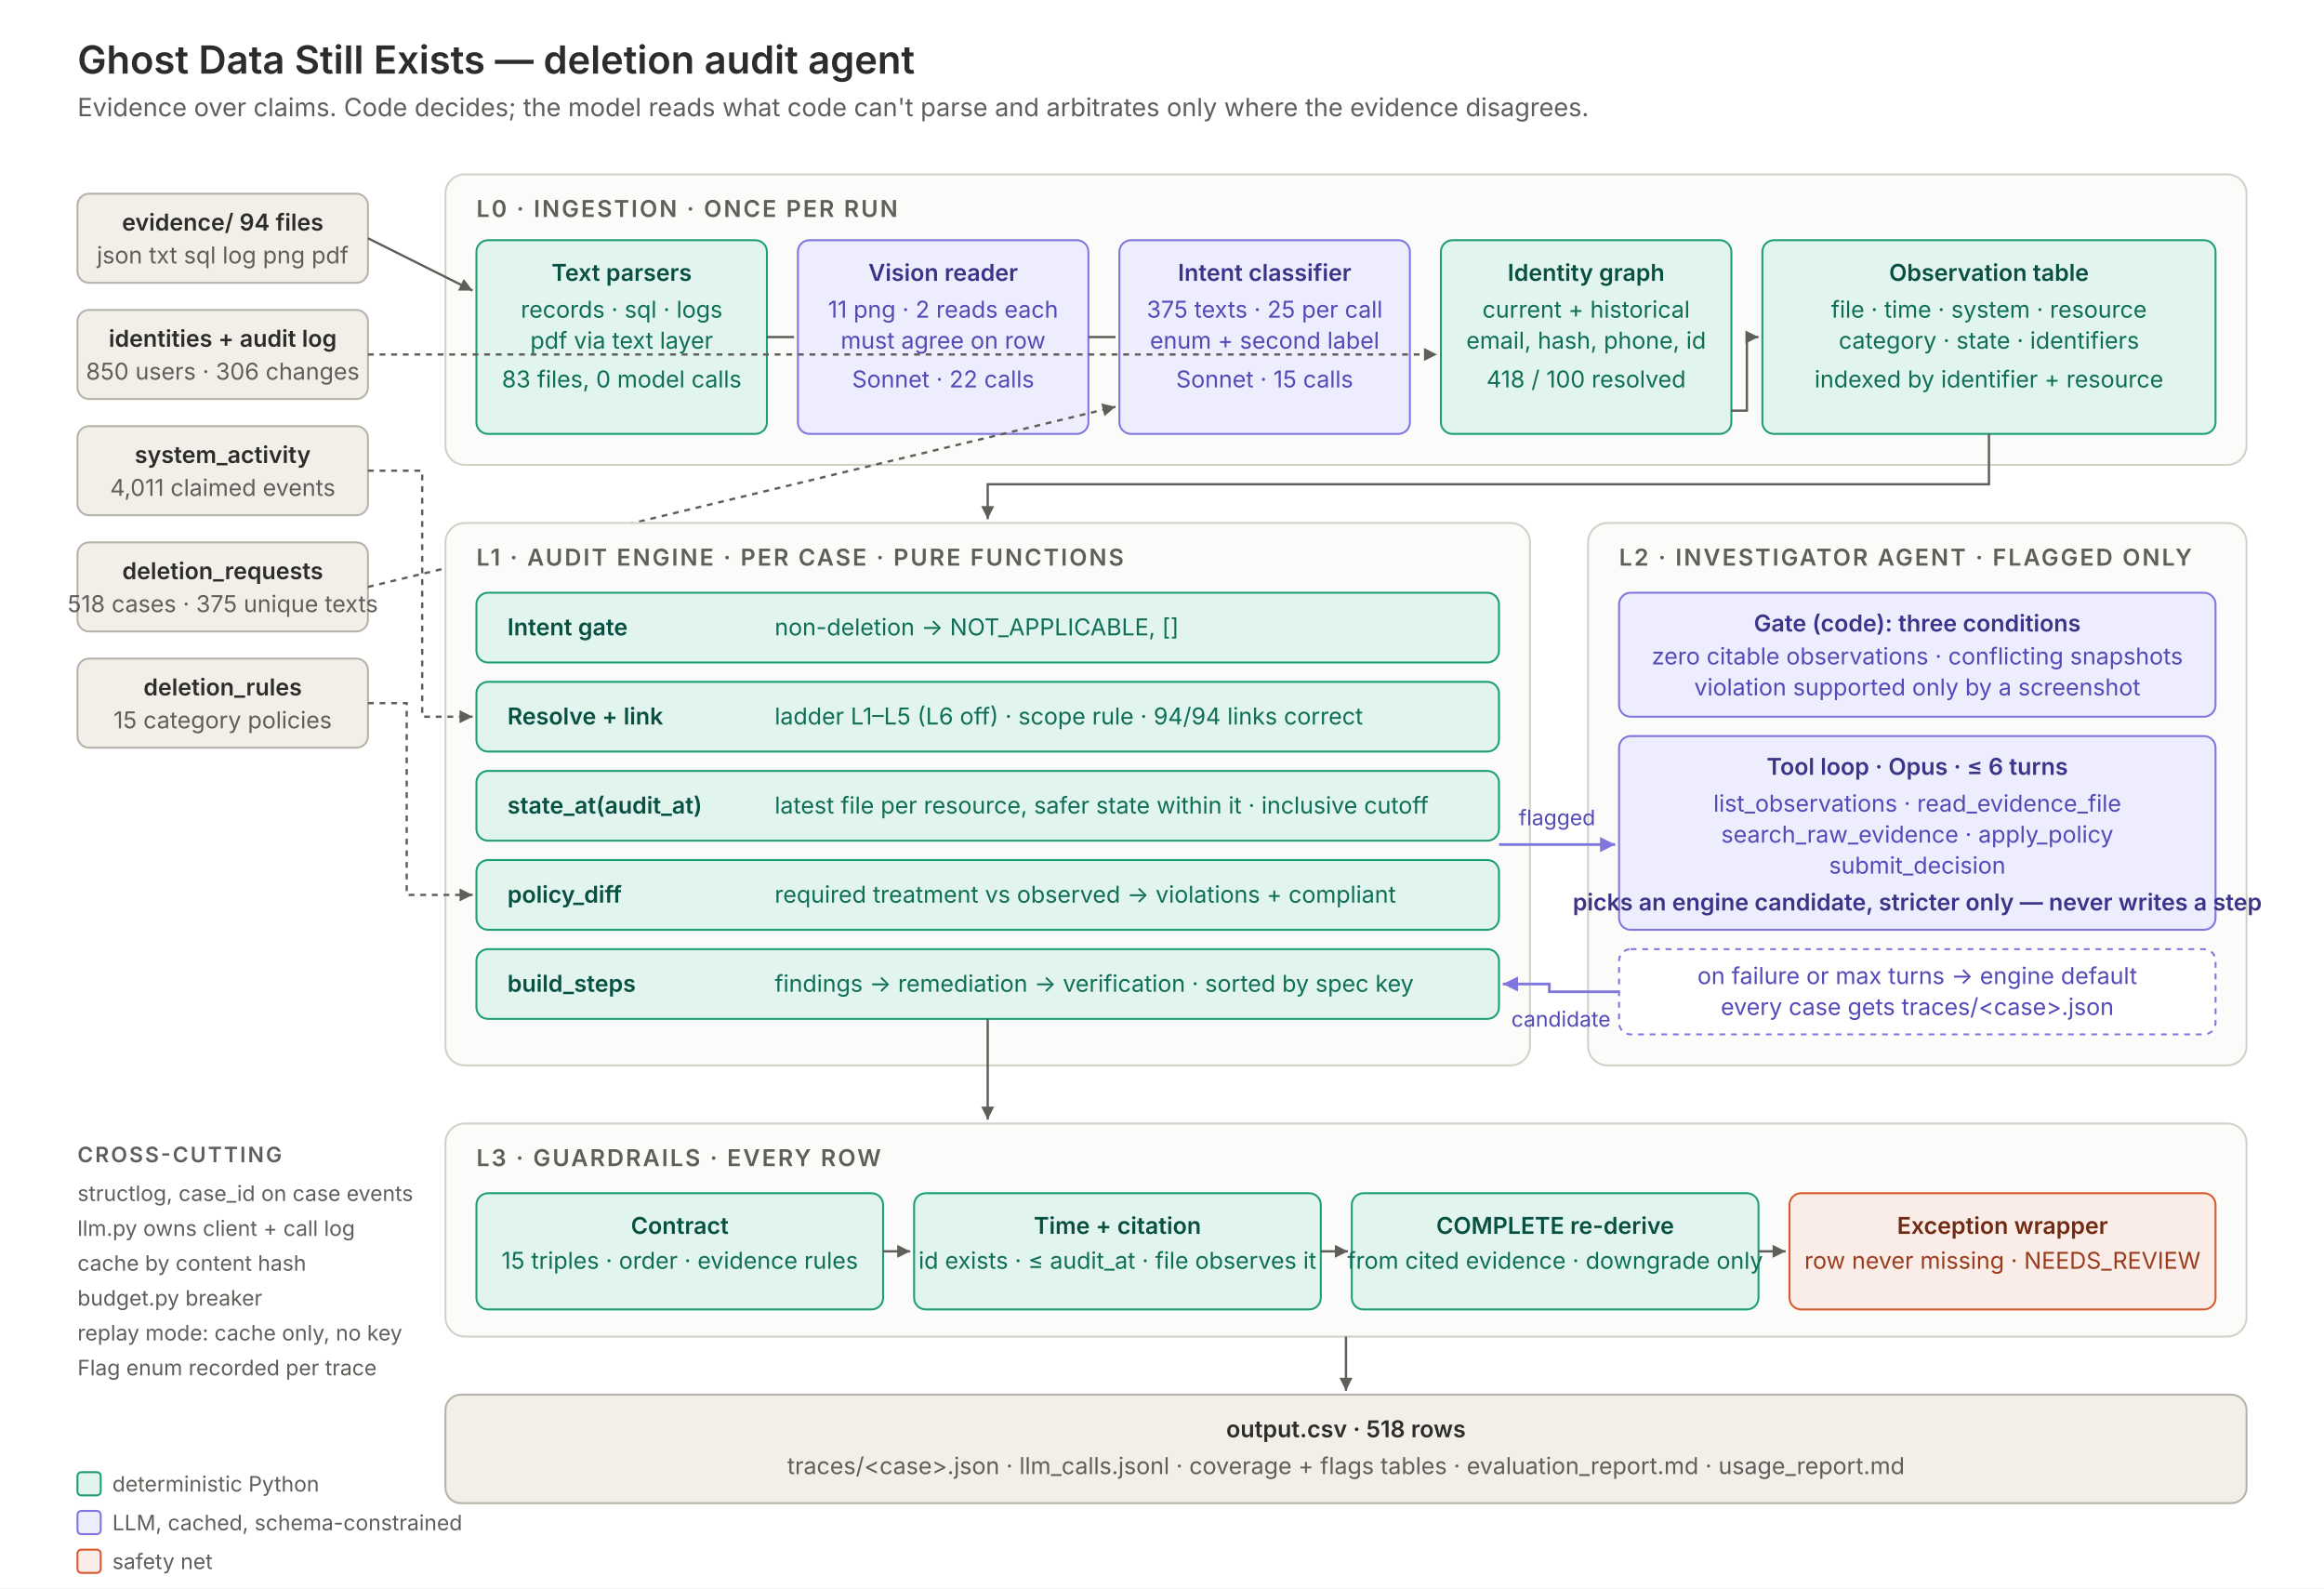
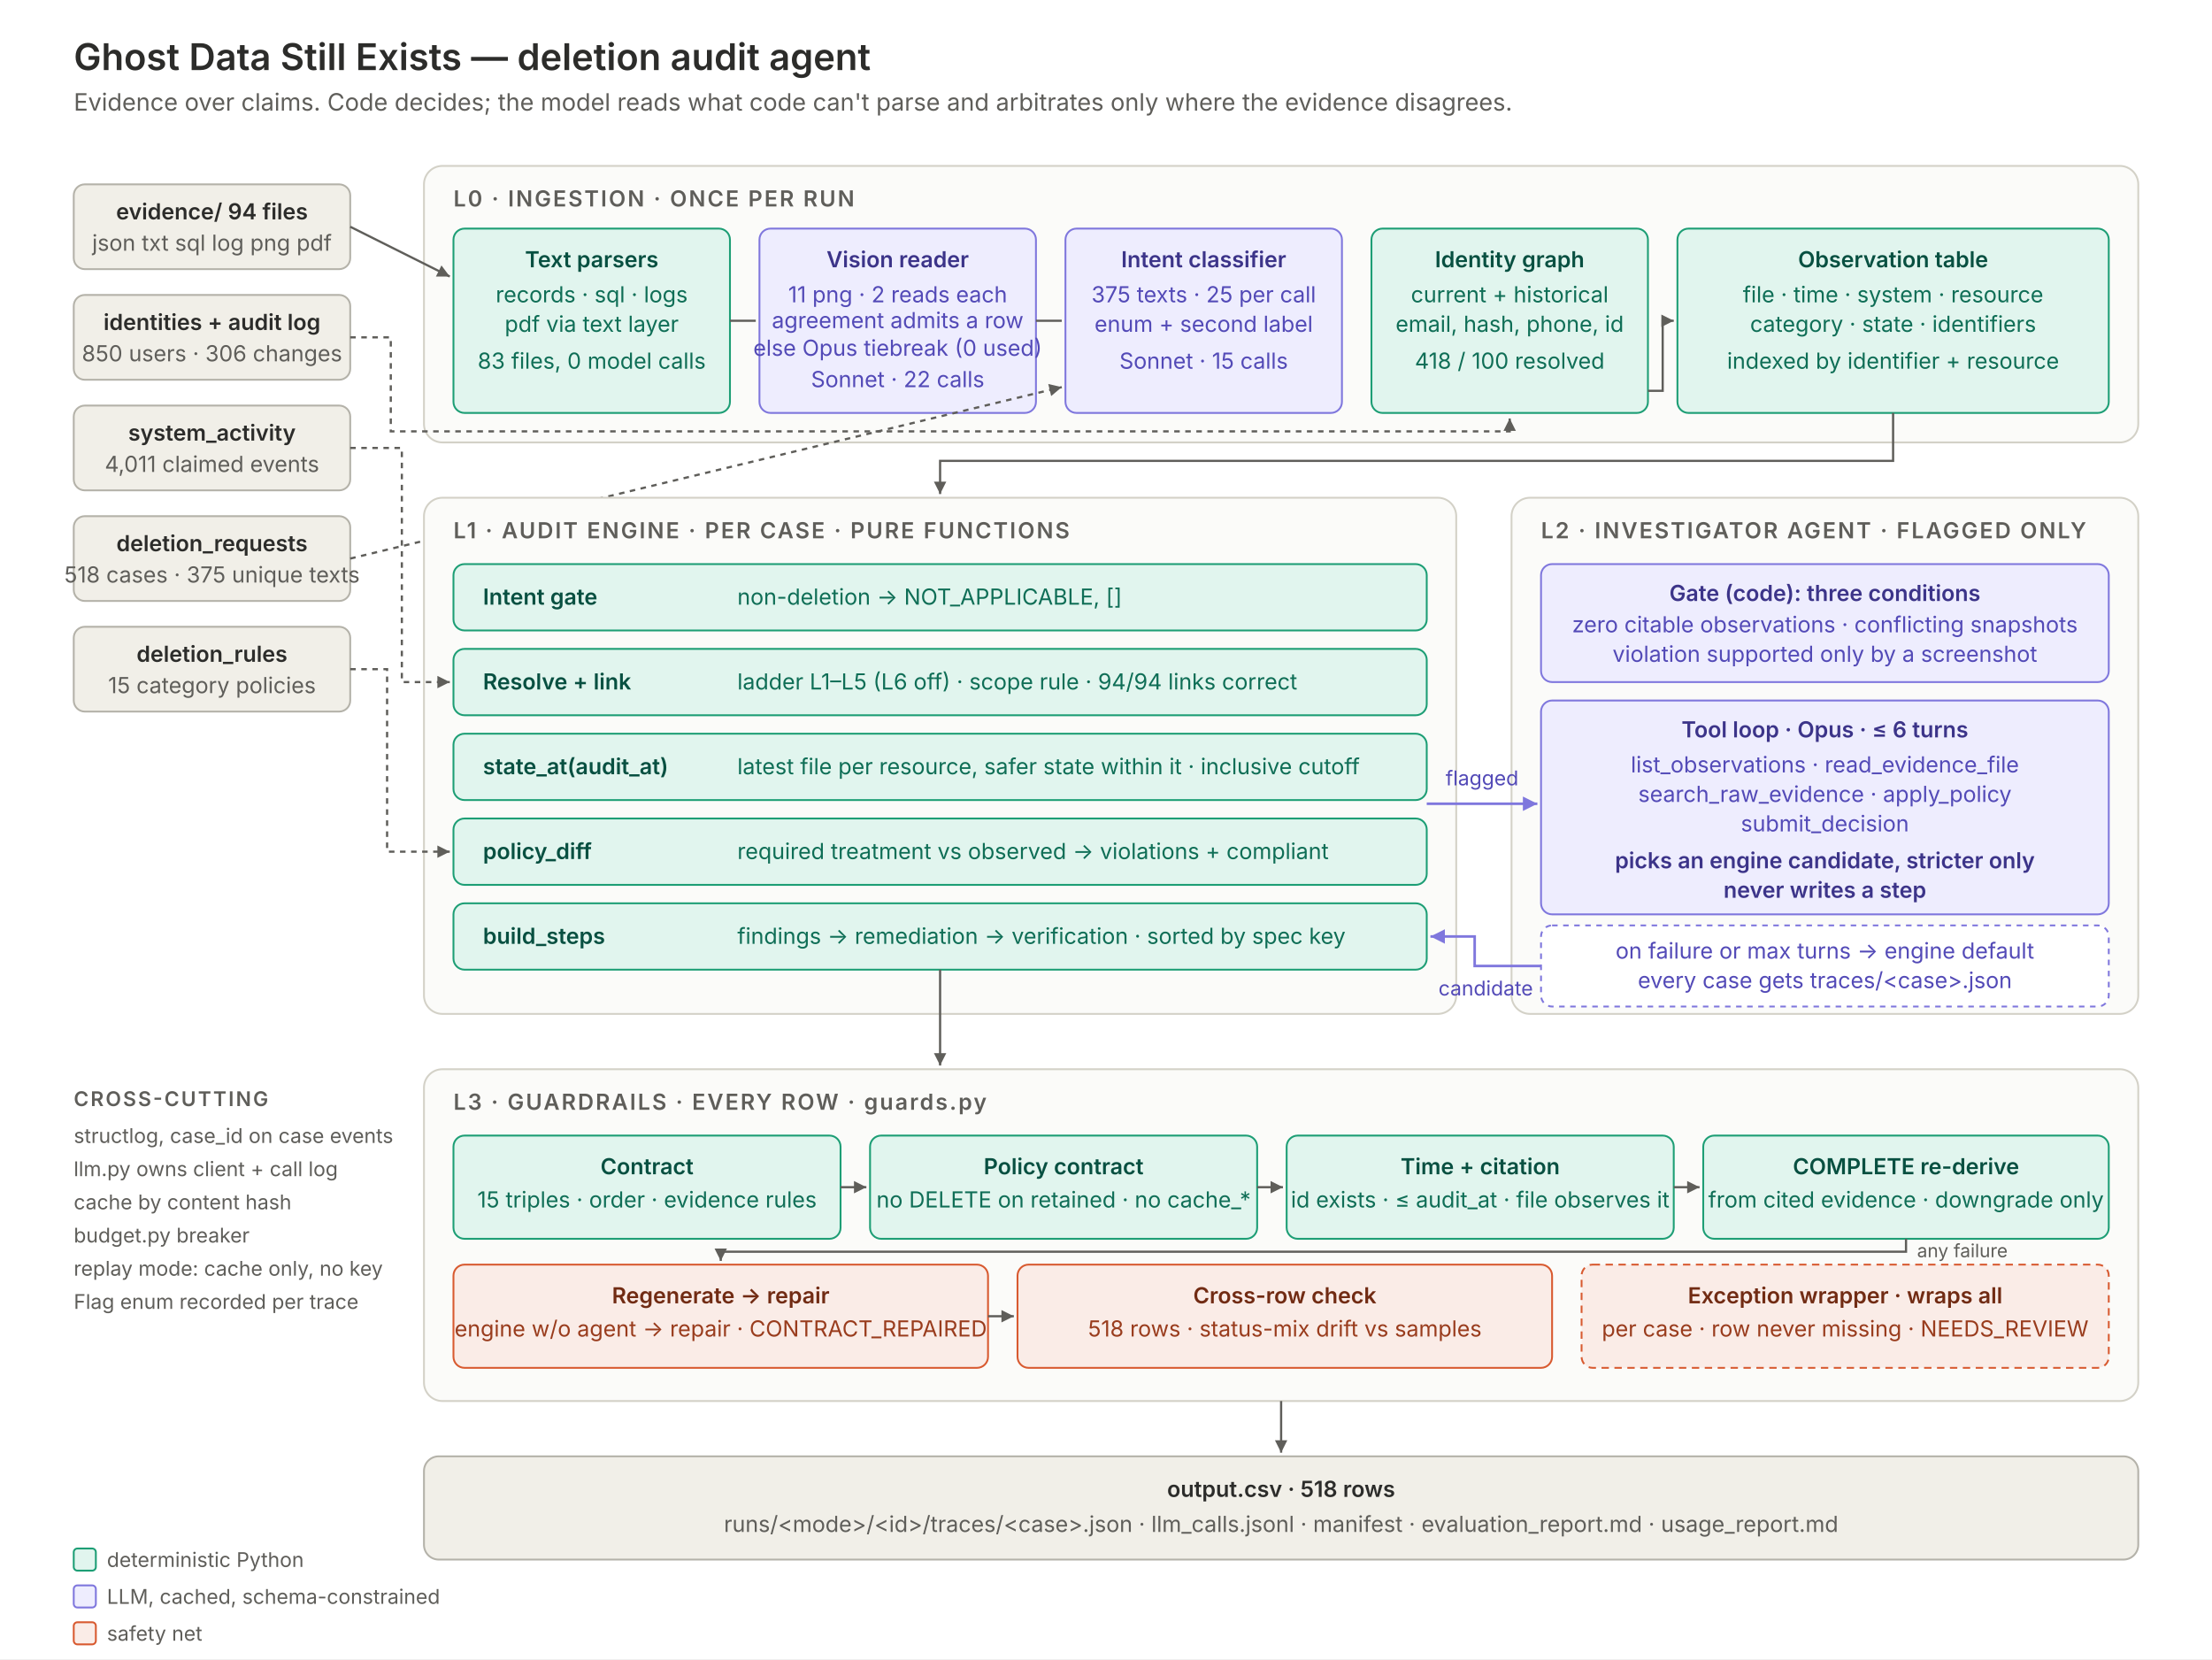
- <svg xmlns="http://www.w3.org/2000/svg" width="1200" height="820" viewBox="0 0 1200 820" font-family="Inter, 'Helvetica Neue', Arial, sans-serif">
+ <svg xmlns="http://www.w3.org/2000/svg" width="1200" height="900" viewBox="0 0 1200 900" font-family="Inter, 'Helvetica Neue', Arial, sans-serif">
  <defs>
    <marker id="a" viewBox="0 0 10 10" refX="9" refY="5" markerWidth="7" markerHeight="7" orient="auto-start-reverse">
      <path d="M1 1L9 5L1 9z" fill="#5f5e5a" />
    </marker>
    <marker id="ap" viewBox="0 0 10 10" refX="9" refY="5" markerWidth="7" markerHeight="7" orient="auto-start-reverse">
      <path d="M1 1L9 5L1 9z" fill="#7f77dd" />
    </marker>
  </defs>
-   <rect width="1200" height="820" fill="#ffffff" />
+   <rect width="1200" height="900" fill="#ffffff" />
  <text x="40" y="38" font-size="20" font-weight="600" fill="#2c2c2a">Ghost Data Still Exists — deletion audit agent</text>
  <text x="40" y="60" font-size="13" fill="#5f5e5a">Evidence over claims. Code decides; the model reads what code can't parse and arbitrates only where the evidence disagrees.</text>
  <g font-size="12" fill="#2c2c2a">
    <rect x="40" y="100" width="150" height="46" rx="6" fill="#f1efe8" stroke="#b4b2a9" stroke-width="1" />
    <text x="115" y="119" text-anchor="middle" font-weight="600">evidence/ 94 files</text>
    <text x="115" y="136" text-anchor="middle" fill="#5f5e5a">json txt sql log png pdf</text>
    <rect x="40" y="160" width="150" height="46" rx="6" fill="#f1efe8" stroke="#b4b2a9" stroke-width="1" />
    <text x="115" y="179" text-anchor="middle" font-weight="600">identities + audit log</text>
    <text x="115" y="196" text-anchor="middle" fill="#5f5e5a">850 users · 306 changes</text>
    <rect x="40" y="220" width="150" height="46" rx="6" fill="#f1efe8" stroke="#b4b2a9" stroke-width="1" />
    <text x="115" y="239" text-anchor="middle" font-weight="600">system_activity</text>
    <text x="115" y="256" text-anchor="middle" fill="#5f5e5a">4,011 claimed events</text>
    <rect x="40" y="280" width="150" height="46" rx="6" fill="#f1efe8" stroke="#b4b2a9" stroke-width="1" />
    <text x="115" y="299" text-anchor="middle" font-weight="600">deletion_requests</text>
    <text x="115" y="316" text-anchor="middle" fill="#5f5e5a">518 cases · 375 unique texts</text>
    <rect x="40" y="340" width="150" height="46" rx="6" fill="#f1efe8" stroke="#b4b2a9" stroke-width="1" />
    <text x="115" y="359" text-anchor="middle" font-weight="600">deletion_rules</text>
    <text x="115" y="376" text-anchor="middle" fill="#5f5e5a">15 category policies</text>
  </g>
  <rect x="230" y="90" width="930" height="150" rx="10" fill="#fbfbf9" stroke="#d3d1c7" stroke-width="1" />
  <text x="246" y="112" font-size="12" font-weight="600" fill="#5f5e5a" letter-spacing="1">L0 · INGESTION · ONCE PER RUN</text>
  <g font-size="12">
    <rect x="246" y="124" width="150" height="100" rx="6" fill="#e1f5ee" stroke="#1d9e75" stroke-width="1" />
    <text x="321" y="145" text-anchor="middle" font-weight="600" fill="#085041">Text parsers</text>
    <text x="321" y="164" text-anchor="middle" fill="#0f6e56">records · sql · logs</text>
    <text x="321" y="180" text-anchor="middle" fill="#0f6e56">pdf via text layer</text>
    <text x="321" y="200" text-anchor="middle" fill="#0f6e56">83 files, 0 model calls</text>
    <rect x="412" y="124" width="150" height="100" rx="6" fill="#eeedfe" stroke="#7f77dd" stroke-width="1" />
    <text x="487" y="145" text-anchor="middle" font-weight="600" fill="#3c3489">Vision reader</text>
    <text x="487" y="164" text-anchor="middle" fill="#534ab7">11 png · 2 reads each</text>
-     <text x="487" y="180" text-anchor="middle" fill="#534ab7">must agree on row</text>
-     <text x="487" y="200" text-anchor="middle" fill="#534ab7">Sonnet · 22 calls</text>
+     <text x="487" y="178" text-anchor="middle" fill="#534ab7">agreement admits a row</text>
+     <text x="487" y="193" text-anchor="middle" fill="#534ab7">else Opus tiebreak (0 used)</text>
+     <text x="487" y="210" text-anchor="middle" fill="#534ab7">Sonnet · 22 calls</text>
    <rect x="578" y="124" width="150" height="100" rx="6" fill="#eeedfe" stroke="#7f77dd" stroke-width="1" />
    <text x="653" y="145" text-anchor="middle" font-weight="600" fill="#3c3489">Intent classifier</text>
    <text x="653" y="164" text-anchor="middle" fill="#534ab7">375 texts · 25 per call</text>
    <text x="653" y="180" text-anchor="middle" fill="#534ab7">enum + second label</text>
    <text x="653" y="200" text-anchor="middle" fill="#534ab7">Sonnet · 15 calls</text>
    <rect x="744" y="124" width="150" height="100" rx="6" fill="#e1f5ee" stroke="#1d9e75" stroke-width="1" />
    <text x="819" y="145" text-anchor="middle" font-weight="600" fill="#085041">Identity graph</text>
    <text x="819" y="164" text-anchor="middle" fill="#0f6e56">current + historical</text>
    <text x="819" y="180" text-anchor="middle" fill="#0f6e56">email, hash, phone, id</text>
    <text x="819" y="200" text-anchor="middle" fill="#0f6e56">418 / 100 resolved</text>
    <rect x="910" y="124" width="234" height="100" rx="6" fill="#e1f5ee" stroke="#1d9e75" stroke-width="1" />
    <text x="1027" y="145" text-anchor="middle" font-weight="600" fill="#085041">Observation table</text>
    <text x="1027" y="164" text-anchor="middle" fill="#0f6e56">file · time · system · resource</text>
    <text x="1027" y="180" text-anchor="middle" fill="#0f6e56">category · state · identifiers</text>
    <text x="1027" y="200" text-anchor="middle" fill="#0f6e56">indexed by identifier + resource</text>
  </g>
  <line x1="190" y1="123" x2="244" y2="150" stroke="#5f5e5a" stroke-width="1.2" marker-end="url(#a)" />
-   <line x1="190" y1="183" x2="742" y2="183" stroke="#5f5e5a" stroke-width="1.2" stroke-dasharray="3 3" marker-end="url(#a)" />
+   <path d="M190 183 L212 183 L212 234 L819 234 L819 227" fill="none" stroke="#5f5e5a" stroke-width="1.2" stroke-dasharray="3 3" marker-end="url(#a)" />
  <line x1="190" y1="303" x2="576" y2="210" stroke="#5f5e5a" stroke-width="1.2" stroke-dasharray="3 3" marker-end="url(#a)" />
  <line x1="396" y1="174" x2="410" y2="174" stroke="#5f5e5a" stroke-width="1.2" />
  <line x1="562" y1="174" x2="576" y2="174" stroke="#5f5e5a" stroke-width="1.2" />
  <path d="M894 212 L902 212 L902 174 L908 174" fill="none" stroke="#5f5e5a" stroke-width="1.2" marker-end="url(#a)" />
  <rect x="230" y="270" width="560" height="280" rx="10" fill="#fbfbf9" stroke="#d3d1c7" stroke-width="1" />
  <text x="246" y="292" font-size="12" font-weight="600" fill="#5f5e5a" letter-spacing="1">L1 · AUDIT ENGINE · PER CASE · PURE FUNCTIONS</text>
  <g font-size="12" fill="#085041">
    <rect x="246" y="306" width="528" height="36" rx="6" fill="#e1f5ee" stroke="#1d9e75" />
    <text x="262" y="328" font-weight="600">Intent gate</text>
    <text x="400" y="328" fill="#0f6e56">non-deletion → NOT_APPLICABLE, []</text>
    <rect x="246" y="352" width="528" height="36" rx="6" fill="#e1f5ee" stroke="#1d9e75" />
    <text x="262" y="374" font-weight="600">Resolve + link</text>
    <text x="400" y="374" fill="#0f6e56">ladder L1–L5 (L6 off) · scope rule · 94/94 links correct</text>
    <rect x="246" y="398" width="528" height="36" rx="6" fill="#e1f5ee" stroke="#1d9e75" />
    <text x="262" y="420" font-weight="600">state_at(audit_at)</text>
    <text x="400" y="420" fill="#0f6e56">latest file per resource, safer state within it · inclusive cutoff</text>
    <rect x="246" y="444" width="528" height="36" rx="6" fill="#e1f5ee" stroke="#1d9e75" />
    <text x="262" y="466" font-weight="600">policy_diff</text>
    <text x="400" y="466" fill="#0f6e56">required treatment vs observed → violations + compliant</text>
    <rect x="246" y="490" width="528" height="36" rx="6" fill="#e1f5ee" stroke="#1d9e75" />
    <text x="262" y="512" font-weight="600">build_steps</text>
    <text x="400" y="512" fill="#0f6e56">findings → remediation → verification · sorted by spec key</text>
  </g>
  <path d="M1027 224 L1027 250 L510 250 L510 268" fill="none" stroke="#5f5e5a" stroke-width="1.2" marker-end="url(#a)" />
  <path d="M190 363 L210 363 L210 462 L244 462" fill="none" stroke="#5f5e5a" stroke-width="1.2" stroke-dasharray="3 3" marker-end="url(#a)" />
  <path d="M190 243 L218 243 L218 370 L244 370" fill="none" stroke="#5f5e5a" stroke-width="1.2" stroke-dasharray="3 3" marker-end="url(#a)" />
  <rect x="820" y="270" width="340" height="280" rx="10" fill="#fbfbf9" stroke="#d3d1c7" stroke-width="1" />
  <text x="836" y="292" font-size="12" font-weight="600" fill="#5f5e5a" letter-spacing="1">L2 · INVESTIGATOR AGENT · FLAGGED ONLY</text>
  <g font-size="12">
    <rect x="836" y="306" width="308" height="64" rx="6" fill="#eeedfe" stroke="#7f77dd" />
    <text x="990" y="326" text-anchor="middle" font-weight="600" fill="#3c3489">Gate (code): three conditions</text>
    <text x="990" y="343" text-anchor="middle" fill="#534ab7">zero citable observations · conflicting snapshots</text>
    <text x="990" y="359" text-anchor="middle" fill="#534ab7">violation supported only by a screenshot</text>
-     <rect x="836" y="380" width="308" height="100" rx="6" fill="#eeedfe" stroke="#7f77dd" />
+     <rect x="836" y="380" width="308" height="116" rx="6" fill="#eeedfe" stroke="#7f77dd" />
    <text x="990" y="400" text-anchor="middle" font-weight="600" fill="#3c3489">Tool loop · Opus · ≤ 6 turns</text>
    <text x="990" y="419" text-anchor="middle" fill="#534ab7">list_observations · read_evidence_file</text>
    <text x="990" y="435" text-anchor="middle" fill="#534ab7">search_raw_evidence · apply_policy</text>
    <text x="990" y="451" text-anchor="middle" fill="#534ab7">submit_decision</text>
-     <text x="990" y="470" text-anchor="middle" font-weight="600" fill="#3c3489">picks an engine candidate, stricter only — never writes a step</text>
-     <rect x="836" y="490" width="308" height="44" rx="6" fill="#ffffff" stroke="#7f77dd" stroke-dasharray="3 3" />
-     <text x="990" y="508" text-anchor="middle" fill="#534ab7">on failure or max turns → engine default</text>
-     <text x="990" y="524" text-anchor="middle" fill="#534ab7">every case gets traces/&lt;case&gt;.json</text>
+     <text x="990" y="471" text-anchor="middle" font-weight="600" fill="#3c3489">picks an engine candidate, stricter only</text>
+     <text x="990" y="487" text-anchor="middle" font-weight="600" fill="#3c3489">never writes a step</text>
+     <rect x="836" y="502" width="308" height="44" rx="6" fill="#ffffff" stroke="#7f77dd" stroke-dasharray="3 3" />
+     <text x="990" y="520" text-anchor="middle" fill="#534ab7">on failure or max turns → engine default</text>
+     <text x="990" y="536" text-anchor="middle" fill="#534ab7">every case gets traces/&lt;case&gt;.json</text>
  </g>
  <line x1="774" y1="436" x2="834" y2="436" stroke="#7f77dd" stroke-width="1.4" marker-end="url(#ap)" />
  <text x="804" y="426" text-anchor="middle" font-size="11" fill="#534ab7">flagged</text>
-   <path d="M836 512 L800 512 L800 508 L776 508" fill="none" stroke="#7f77dd" stroke-width="1.4" marker-end="url(#ap)" />
-   <text x="806" y="530" text-anchor="middle" font-size="11" fill="#534ab7">candidate</text>
-   <rect x="230" y="580" width="930" height="110" rx="10" fill="#fbfbf9" stroke="#d3d1c7" stroke-width="1" />
-   <text x="246" y="602" font-size="12" font-weight="600" fill="#5f5e5a" letter-spacing="1">L3 · GUARDRAILS · EVERY ROW</text>
+   <path d="M836 524 L800 524 L800 508 L776 508" fill="none" stroke="#7f77dd" stroke-width="1.4" marker-end="url(#ap)" />
+   <text x="806" y="540" text-anchor="middle" font-size="11" fill="#534ab7">candidate</text>
+   <rect x="230" y="580" width="930" height="180" rx="10" fill="#fbfbf9" stroke="#d3d1c7" stroke-width="1" />
+   <text x="246" y="602" font-size="12" font-weight="600" fill="#5f5e5a" letter-spacing="1">L3 · GUARDRAILS · EVERY ROW · guards.py</text>
  <g font-size="12" fill="#085041">
-     <rect x="246" y="616" width="210" height="60" rx="6" fill="#e1f5ee" stroke="#1d9e75" />
+     <rect x="246" y="616" width="210" height="56" rx="6" fill="#e1f5ee" stroke="#1d9e75" />
    <text x="351" y="637" text-anchor="middle" font-weight="600">Contract</text>
    <text x="351" y="655" text-anchor="middle" fill="#0f6e56">15 triples · order · evidence rules</text>
-     <rect x="472" y="616" width="210" height="60" rx="6" fill="#e1f5ee" stroke="#1d9e75" />
-     <text x="577" y="637" text-anchor="middle" font-weight="600">Time + citation</text>
-     <text x="577" y="655" text-anchor="middle" fill="#0f6e56">id exists · ≤ audit_at · file observes it</text>
-     <rect x="698" y="616" width="210" height="60" rx="6" fill="#e1f5ee" stroke="#1d9e75" />
-     <text x="803" y="637" text-anchor="middle" font-weight="600">COMPLETE re-derive</text>
-     <text x="803" y="655" text-anchor="middle" fill="#0f6e56">from cited evidence · downgrade only</text>
-     <rect x="924" y="616" width="220" height="60" rx="6" fill="#faece7" stroke="#d85a30" />
-     <text x="1034" y="637" text-anchor="middle" font-weight="600" fill="#712b13">Exception wrapper</text>
-     <text x="1034" y="655" text-anchor="middle" fill="#993c1d">row never missing · NEEDS_REVIEW</text>
+     <rect x="472" y="616" width="210" height="56" rx="6" fill="#e1f5ee" stroke="#1d9e75" />
+     <text x="577" y="637" text-anchor="middle" font-weight="600">Policy contract</text>
+     <text x="577" y="655" text-anchor="middle" fill="#0f6e56">no DELETE on retained · no cache_*</text>
+     <rect x="698" y="616" width="210" height="56" rx="6" fill="#e1f5ee" stroke="#1d9e75" />
+     <text x="803" y="637" text-anchor="middle" font-weight="600">Time + citation</text>
+     <text x="803" y="655" text-anchor="middle" fill="#0f6e56">id exists · ≤ audit_at · file observes it</text>
+     <rect x="924" y="616" width="220" height="56" rx="6" fill="#e1f5ee" stroke="#1d9e75" />
+     <text x="1034" y="637" text-anchor="middle" font-weight="600">COMPLETE re-derive</text>
+     <text x="1034" y="655" text-anchor="middle" fill="#0f6e56">from cited evidence · downgrade only</text>
+     <rect x="246" y="686" width="290" height="56" rx="6" fill="#faece7" stroke="#d85a30" />
+     <text x="391" y="707" text-anchor="middle" font-weight="600" fill="#712b13">Regenerate → repair</text>
+     <text x="391" y="725" text-anchor="middle" fill="#993c1d">engine w/o agent → repair · CONTRACT_REPAIRED</text>
+     <rect x="552" y="686" width="290" height="56" rx="6" fill="#faece7" stroke="#d85a30" />
+     <text x="697" y="707" text-anchor="middle" font-weight="600" fill="#712b13">Cross-row check</text>
+     <text x="697" y="725" text-anchor="middle" fill="#993c1d">518 rows · status-mix drift vs samples</text>
+     <rect x="858" y="686" width="286" height="56" rx="6" fill="#faece7" stroke="#d85a30" stroke-dasharray="4 3" />
+     <text x="1001" y="707" text-anchor="middle" font-weight="600" fill="#712b13">Exception wrapper · wraps all</text>
+     <text x="1001" y="725" text-anchor="middle" fill="#993c1d">per case · row never missing · NEEDS_REVIEW</text>
  </g>
  <line x1="510" y1="526" x2="510" y2="578" stroke="#5f5e5a" stroke-width="1.2" marker-end="url(#a)" />
-   <line x1="456" y1="646" x2="470" y2="646" stroke="#5f5e5a" stroke-width="1.2" marker-end="url(#a)" />
-   <line x1="682" y1="646" x2="696" y2="646" stroke="#5f5e5a" stroke-width="1.2" marker-end="url(#a)" />
-   <line x1="908" y1="646" x2="922" y2="646" stroke="#5f5e5a" stroke-width="1.2" marker-end="url(#a)" />
-   <line x1="695" y1="690" x2="695" y2="718" stroke="#5f5e5a" stroke-width="1.2" marker-end="url(#a)" />
+   <line x1="456" y1="644" x2="470" y2="644" stroke="#5f5e5a" stroke-width="1.2" marker-end="url(#a)" />
+   <line x1="682" y1="644" x2="696" y2="644" stroke="#5f5e5a" stroke-width="1.2" marker-end="url(#a)" />
+   <line x1="908" y1="644" x2="922" y2="644" stroke="#5f5e5a" stroke-width="1.2" marker-end="url(#a)" />
+   <path d="M1034 672 L1034 679 L391 679 L391 684" fill="none" stroke="#5f5e5a" stroke-width="1.2" marker-end="url(#a)" />
+   <text x="1040" y="682" font-size="10" fill="#5f5e5a">any failure</text>
+   <line x1="536" y1="714" x2="550" y2="714" stroke="#5f5e5a" stroke-width="1.2" marker-end="url(#a)" />
+   <line x1="695" y1="760" x2="695" y2="788" stroke="#5f5e5a" stroke-width="1.2" marker-end="url(#a)" />
  <g font-size="12" fill="#2c2c2a">
-     <rect x="230" y="720" width="930" height="56" rx="8" fill="#f1efe8" stroke="#b4b2a9" />
-     <text x="695" y="742" text-anchor="middle" font-weight="600">output.csv · 518 rows</text>
-     <text x="695" y="761" text-anchor="middle" fill="#5f5e5a">traces/&lt;case&gt;.json · llm_calls.jsonl · coverage + flags tables · evaluation_report.md · usage_report.md</text>
+     <rect x="230" y="790" width="930" height="56" rx="8" fill="#f1efe8" stroke="#b4b2a9" />
+     <text x="695" y="812" text-anchor="middle" font-weight="600">output.csv · 518 rows</text>
+     <text x="695" y="831" text-anchor="middle" fill="#5f5e5a">runs/&lt;mode&gt;/&lt;id&gt;/traces/&lt;case&gt;.json · llm_calls.jsonl · manifest · evaluation_report.md · usage_report.md</text>
  </g>
  <text x="40" y="600" font-size="11" font-weight="600" fill="#5f5e5a" letter-spacing="1">CROSS-CUTTING</text>
  <g font-size="11" fill="#5f5e5a">
    <text x="40" y="620">structlog, case_id on case events</text>
    <text x="40" y="638">llm.py owns client + call log</text>
    <text x="40" y="656">cache by content hash</text>
    <text x="40" y="674">budget.py breaker</text>
    <text x="40" y="692">replay mode: cache only, no key</text>
    <text x="40" y="710">Flag enum recorded per trace</text>
  </g>
  <g font-size="11">
-     <rect x="40" y="760" width="12" height="12" rx="2" fill="#e1f5ee" stroke="#1d9e75" />
-     <text x="58" y="770" fill="#5f5e5a">deterministic Python</text>
-     <rect x="40" y="780" width="12" height="12" rx="2" fill="#eeedfe" stroke="#7f77dd" />
-     <text x="58" y="790" fill="#5f5e5a">LLM, cached, schema-constrained</text>
-     <rect x="40" y="800" width="12" height="12" rx="2" fill="#faece7" stroke="#d85a30" />
-     <text x="58" y="810" fill="#5f5e5a">safety net</text>
+     <rect x="40" y="840" width="12" height="12" rx="2" fill="#e1f5ee" stroke="#1d9e75" />
+     <text x="58" y="850" fill="#5f5e5a">deterministic Python</text>
+     <rect x="40" y="860" width="12" height="12" rx="2" fill="#eeedfe" stroke="#7f77dd" />
+     <text x="58" y="870" fill="#5f5e5a">LLM, cached, schema-constrained</text>
+     <rect x="40" y="880" width="12" height="12" rx="2" fill="#faece7" stroke="#d85a30" />
+     <text x="58" y="890" fill="#5f5e5a">safety net</text>
  </g>
</svg>
